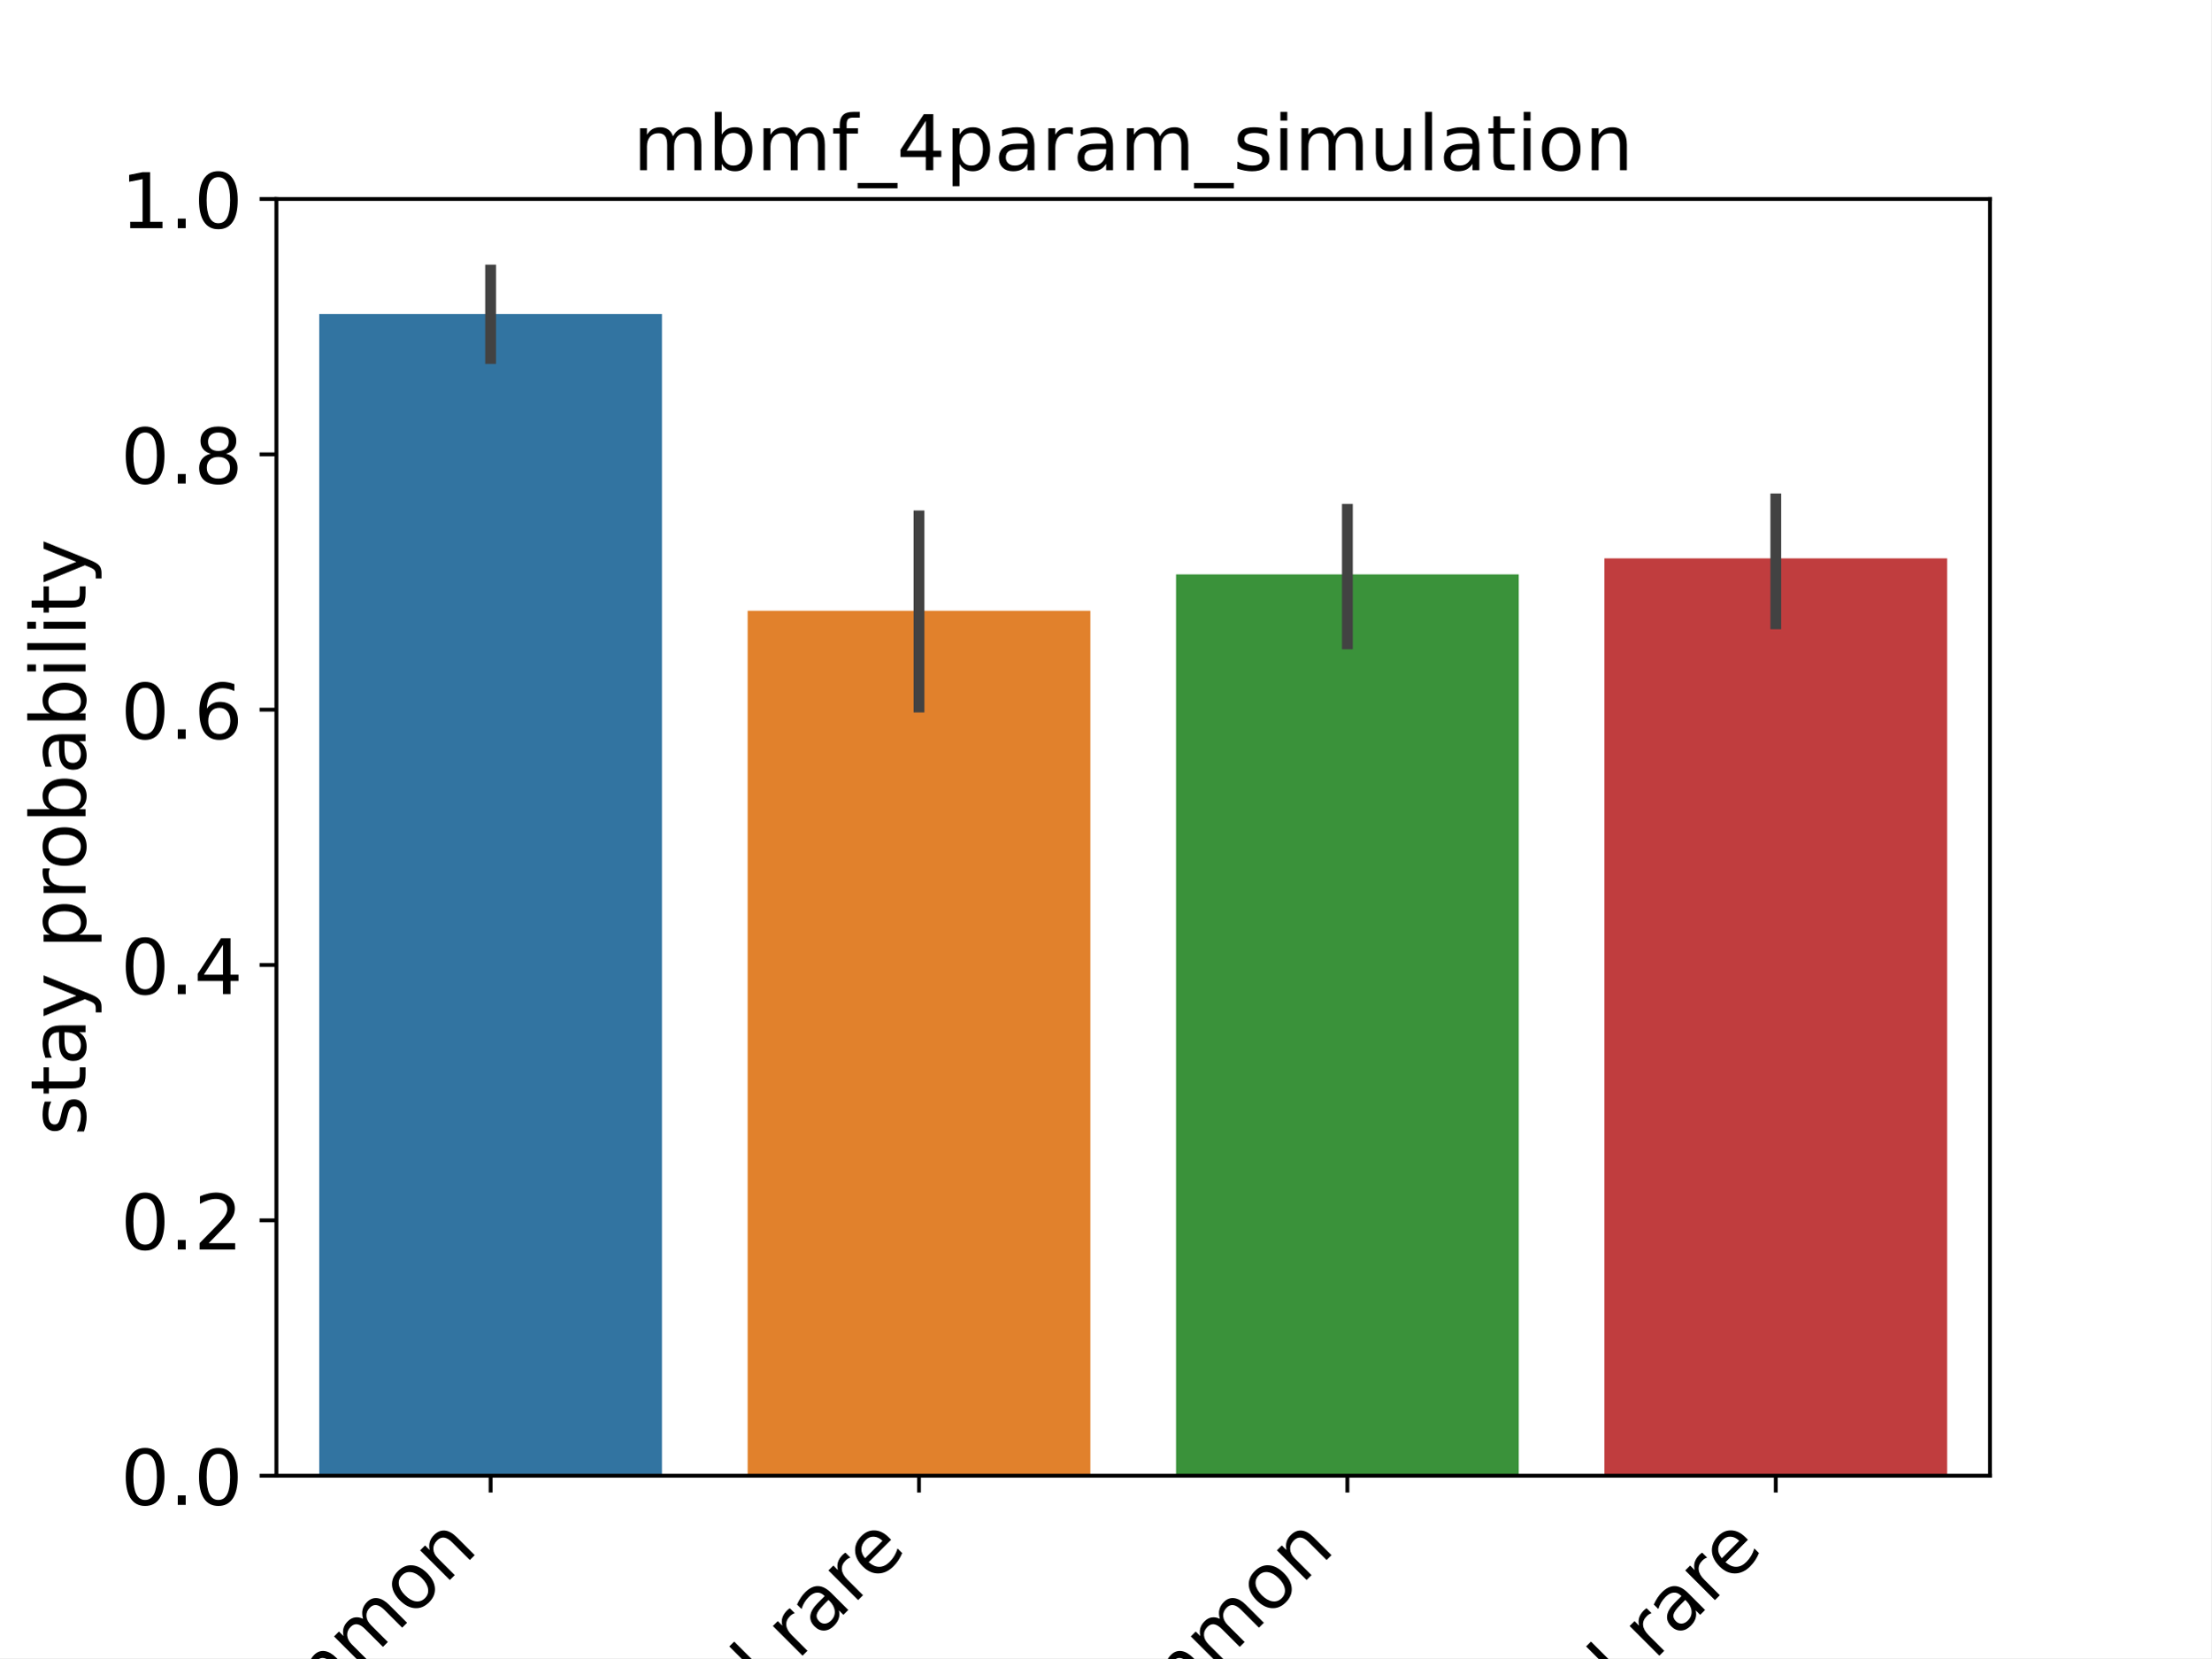
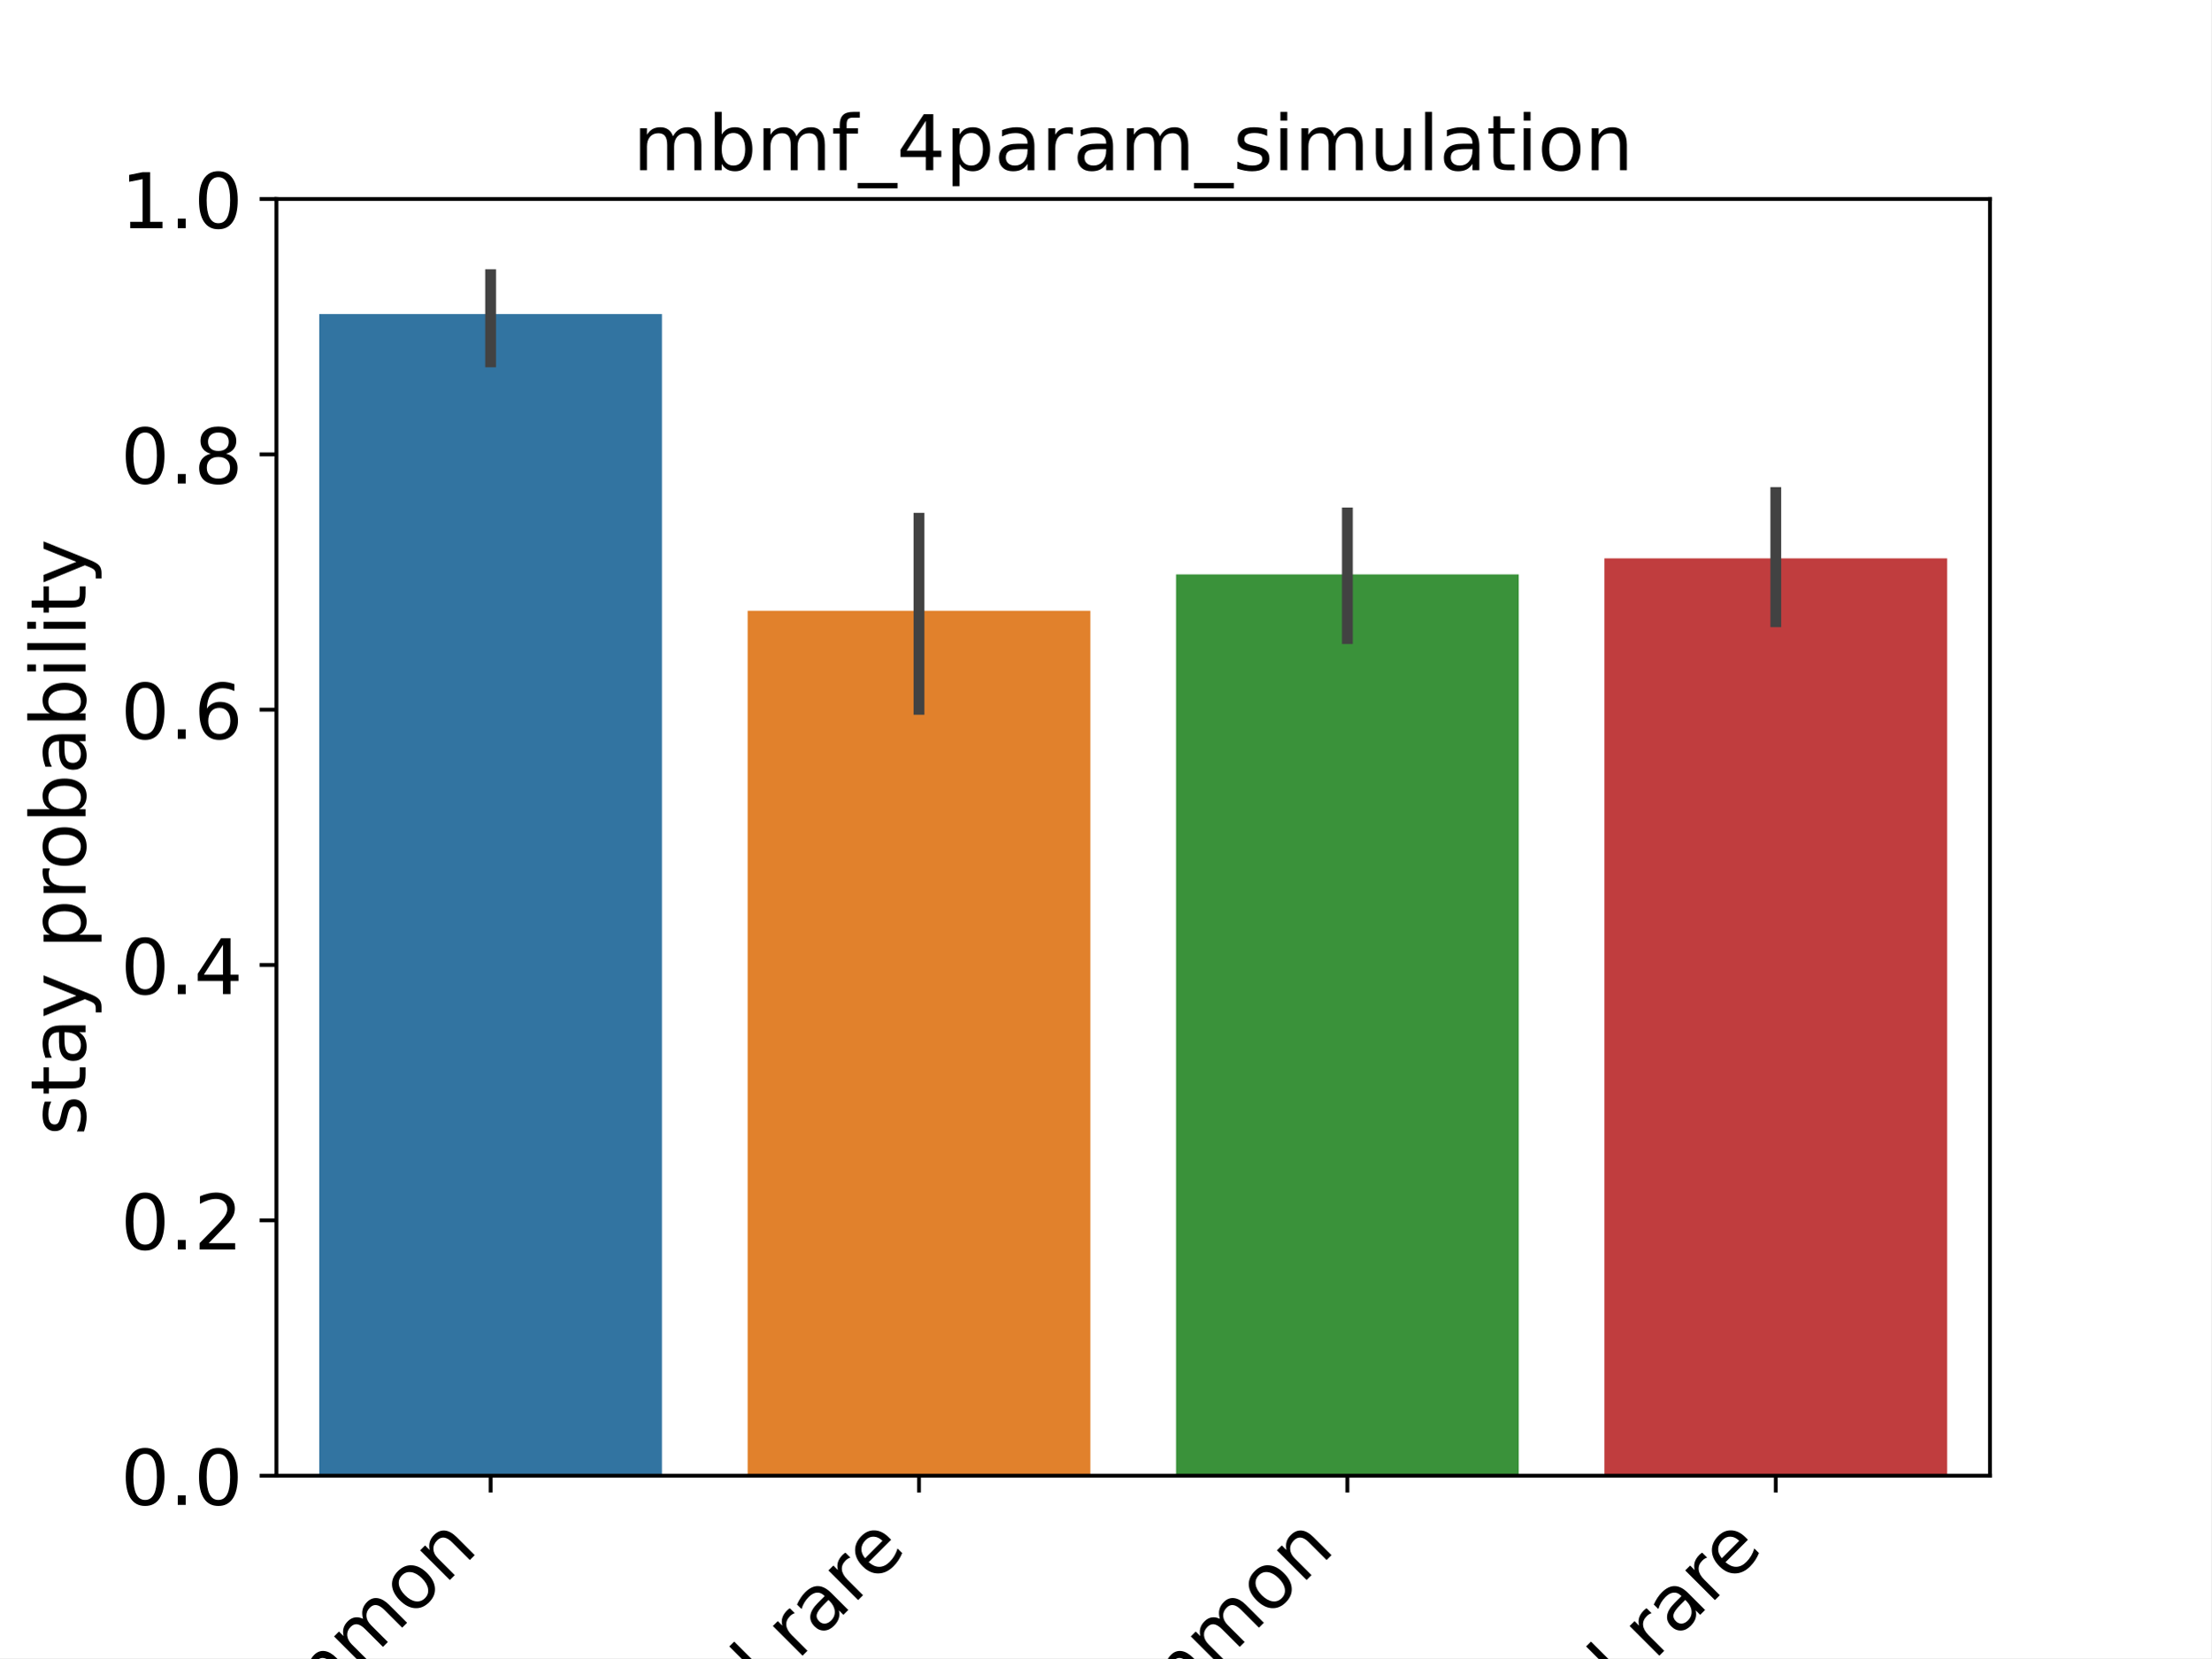
<svg xmlns="http://www.w3.org/2000/svg" xmlns:xlink="http://www.w3.org/1999/xlink" width="460.8pt" height="345.6pt" viewBox="0 0 460.8 345.6" version="1.1">
  <defs>
    <style type="text/css">*{stroke-linejoin: round; stroke-linecap: butt}</style>
  </defs>
  <g id="figure_1">
    <g id="patch_1">
      <path d="M 0 345.6  L 460.8 345.6  L 460.8 0  L 0 0  z " style="fill: #ffffff" />
    </g>
    <g id="axes_1">
      <g id="patch_2">
        <path d="M 57.6 307.584  L 414.72 307.584  L 414.72 41.472  L 57.6 41.472  z " style="fill: #ffffff" />
      </g>
      <g id="patch_3">
-         <path d="M 66.528 307.584  L 137.952 307.584  L 137.952 65.452  L 66.528 65.452  z " clip-path="url(#pa103ae6020)" style="fill: #3274a1" />
+         <path d="M 66.528 307.584  L 137.952 307.584  L 137.952 65.452  L 66.528 65.452  z " clip-path="url(#pe06380ac2a)" style="fill: #3274a1" />
      </g>
      <g id="patch_4">
-         <path d="M 155.808 307.584  L 227.232 307.584  L 227.232 127.298  L 155.808 127.298  z " clip-path="url(#pa103ae6020)" style="fill: #e1812c" />
+         <path d="M 155.808 307.584  L 227.232 307.584  L 227.232 127.298  L 155.808 127.298  z " clip-path="url(#pe06380ac2a)" style="fill: #e1812c" />
      </g>
      <g id="patch_5">
-         <path d="M 245.088 307.584  L 316.512 307.584  L 316.512 119.722  L 245.088 119.722  z " clip-path="url(#pa103ae6020)" style="fill: #3a923a" />
+         <path d="M 245.088 307.584  L 316.512 307.584  L 316.512 119.722  L 245.088 119.722  z " clip-path="url(#pe06380ac2a)" style="fill: #3a923a" />
      </g>
      <g id="patch_6">
-         <path d="M 334.368 307.584  L 405.792 307.584  L 405.792 116.382  L 334.368 116.382  z " clip-path="url(#pa103ae6020)" style="fill: #c03d3e" />
+         <path d="M 334.368 307.584  L 405.792 307.584  L 405.792 116.382  L 334.368 116.382  z " clip-path="url(#pe06380ac2a)" style="fill: #c03d3e" />
      </g>
      <g id="matplotlib.axis_1">
        <g id="xtick_1">
          <g id="line2d_1">
            <defs>
-               <path id="me3a9e83a86" d="M 0 0  L 0 3.5  " style="stroke: #000000; stroke-width: 0.8" />
+               <path id="m39610bb604" d="M 0 0  L 0 3.5  " style="stroke: #000000; stroke-width: 0.8" />
            </defs>
            <g>
-               <use xlink:href="#me3a9e83a86" x="102.24" y="307.584" style="stroke: #000000; stroke-width: 0.8" />
+               <use xlink:href="#m39610bb604" x="102.24" y="307.584" style="stroke: #000000; stroke-width: 0.8" />
            </g>
          </g>
          <g id="text_1">
            <g transform="translate(-6.307962 429.3757) rotate(-45) scale(0.16 -0.16)">
              <defs>
                <path id="DejaVuSans-72" d="M 2631 2963  Q 2534 3019 2420 3045  Q 2306 3072 2169 3072  Q 1681 3072 1420 2755  Q 1159 2438 1159 1844  L 1159 0  L 581 0  L 581 3500  L 1159 3500  L 1159 2956  Q 1341 3275 1631 3429  Q 1922 3584 2338 3584  Q 2397 3584 2469 3576  Q 2541 3569 2628 3553  L 2631 2963  z " transform="scale(0.015625)" />
                <path id="DejaVuSans-65" d="M 3597 1894  L 3597 1613  L 953 1613  Q 991 1019 1311 708  Q 1631 397 2203 397  Q 2534 397 2845 478  Q 3156 559 3463 722  L 3463 178  Q 3153 47 2828 -22  Q 2503 -91 2169 -91  Q 1331 -91 842 396  Q 353 884 353 1716  Q 353 2575 817 3079  Q 1281 3584 2069 3584  Q 2775 3584 3186 3129  Q 3597 2675 3597 1894  z M 3022 2063  Q 3016 2534 2758 2815  Q 2500 3097 2075 3097  Q 1594 3097 1305 2825  Q 1016 2553 972 2059  L 3022 2063  z " transform="scale(0.015625)" />
                <path id="DejaVuSans-77" d="M 269 3500  L 844 3500  L 1563 769  L 2278 3500  L 2956 3500  L 3675 769  L 4391 3500  L 4966 3500  L 4050 0  L 3372 0  L 2619 2869  L 1863 0  L 1184 0  L 269 3500  z " transform="scale(0.015625)" />
                <path id="DejaVuSans-61" d="M 2194 1759  Q 1497 1759 1228 1600  Q 959 1441 959 1056  Q 959 750 1161 570  Q 1363 391 1709 391  Q 2188 391 2477 730  Q 2766 1069 2766 1631  L 2766 1759  L 2194 1759  z M 3341 1997  L 3341 0  L 2766 0  L 2766 531  Q 2569 213 2275 61  Q 1981 -91 1556 -91  Q 1019 -91 701 211  Q 384 513 384 1019  Q 384 1609 779 1909  Q 1175 2209 1959 2209  L 2766 2209  L 2766 2266  Q 2766 2663 2505 2880  Q 2244 3097 1772 3097  Q 1472 3097 1187 3025  Q 903 2953 641 2809  L 641 3341  Q 956 3463 1253 3523  Q 1550 3584 1831 3584  Q 2591 3584 2966 3190  Q 3341 2797 3341 1997  z " transform="scale(0.015625)" />
                <path id="DejaVuSans-64" d="M 2906 2969  L 2906 4863  L 3481 4863  L 3481 0  L 2906 0  L 2906 525  Q 2725 213 2448 61  Q 2172 -91 1784 -91  Q 1150 -91 751 415  Q 353 922 353 1747  Q 353 2572 751 3078  Q 1150 3584 1784 3584  Q 2172 3584 2448 3432  Q 2725 3281 2906 2969  z M 947 1747  Q 947 1113 1208 752  Q 1469 391 1925 391  Q 2381 391 2643 752  Q 2906 1113 2906 1747  Q 2906 2381 2643 2742  Q 2381 3103 1925 3103  Q 1469 3103 1208 2742  Q 947 2381 947 1747  z " transform="scale(0.015625)" />
                <path id="DejaVuSans-20" transform="scale(0.015625)" />
                <path id="DejaVuSans-63" d="M 3122 3366  L 3122 2828  Q 2878 2963 2633 3030  Q 2388 3097 2138 3097  Q 1578 3097 1268 2742  Q 959 2388 959 1747  Q 959 1106 1268 751  Q 1578 397 2138 397  Q 2388 397 2633 464  Q 2878 531 3122 666  L 3122 134  Q 2881 22 2623 -34  Q 2366 -91 2075 -91  Q 1284 -91 818 406  Q 353 903 353 1747  Q 353 2603 823 3093  Q 1294 3584 2113 3584  Q 2378 3584 2631 3529  Q 2884 3475 3122 3366  z " transform="scale(0.015625)" />
                <path id="DejaVuSans-6f" d="M 1959 3097  Q 1497 3097 1228 2736  Q 959 2375 959 1747  Q 959 1119 1226 758  Q 1494 397 1959 397  Q 2419 397 2687 759  Q 2956 1122 2956 1747  Q 2956 2369 2687 2733  Q 2419 3097 1959 3097  z M 1959 3584  Q 2709 3584 3137 3096  Q 3566 2609 3566 1747  Q 3566 888 3137 398  Q 2709 -91 1959 -91  Q 1206 -91 779 398  Q 353 888 353 1747  Q 353 2609 779 3096  Q 1206 3584 1959 3584  z " transform="scale(0.015625)" />
                <path id="DejaVuSans-6d" d="M 3328 2828  Q 3544 3216 3844 3400  Q 4144 3584 4550 3584  Q 5097 3584 5394 3201  Q 5691 2819 5691 2113  L 5691 0  L 5113 0  L 5113 2094  Q 5113 2597 4934 2840  Q 4756 3084 4391 3084  Q 3944 3084 3684 2787  Q 3425 2491 3425 1978  L 3425 0  L 2847 0  L 2847 2094  Q 2847 2600 2669 2842  Q 2491 3084 2119 3084  Q 1678 3084 1418 2786  Q 1159 2488 1159 1978  L 1159 0  L 581 0  L 581 3500  L 1159 3500  L 1159 2956  Q 1356 3278 1631 3431  Q 1906 3584 2284 3584  Q 2666 3584 2933 3390  Q 3200 3197 3328 2828  z " transform="scale(0.015625)" />
                <path id="DejaVuSans-6e" d="M 3513 2113  L 3513 0  L 2938 0  L 2938 2094  Q 2938 2591 2744 2837  Q 2550 3084 2163 3084  Q 1697 3084 1428 2787  Q 1159 2491 1159 1978  L 1159 0  L 581 0  L 581 3500  L 1159 3500  L 1159 2956  Q 1366 3272 1645 3428  Q 1925 3584 2291 3584  Q 2894 3584 3203 3211  Q 3513 2838 3513 2113  z " transform="scale(0.015625)" />
              </defs>
              <use xlink:href="#DejaVuSans-72" />
              <use xlink:href="#DejaVuSans-65" x="38.863" />
              <use xlink:href="#DejaVuSans-77" x="100.387" />
              <use xlink:href="#DejaVuSans-61" x="182.174" />
              <use xlink:href="#DejaVuSans-72" x="243.453" />
              <use xlink:href="#DejaVuSans-64" x="282.816" />
              <use xlink:href="#DejaVuSans-65" x="346.293" />
              <use xlink:href="#DejaVuSans-64" x="407.816" />
              <use xlink:href="#DejaVuSans-20" x="471.293" />
              <use xlink:href="#DejaVuSans-63" x="503.08" />
              <use xlink:href="#DejaVuSans-6f" x="558.061" />
              <use xlink:href="#DejaVuSans-6d" x="619.242" />
              <use xlink:href="#DejaVuSans-6d" x="716.654" />
              <use xlink:href="#DejaVuSans-6f" x="814.066" />
              <use xlink:href="#DejaVuSans-6e" x="875.248" />
            </g>
          </g>
        </g>
        <g id="xtick_2">
          <g id="line2d_2">
            <g>
-               <use xlink:href="#me3a9e83a86" x="191.52" y="307.584" style="stroke: #000000; stroke-width: 0.8" />
+               <use xlink:href="#m39610bb604" x="191.52" y="307.584" style="stroke: #000000; stroke-width: 0.8" />
            </g>
          </g>
          <g id="text_2">
            <g transform="translate(109.3065 403.0413) rotate(-45) scale(0.16 -0.16)">
              <use xlink:href="#DejaVuSans-72" />
              <use xlink:href="#DejaVuSans-65" x="38.863" />
              <use xlink:href="#DejaVuSans-77" x="100.387" />
              <use xlink:href="#DejaVuSans-61" x="182.174" />
              <use xlink:href="#DejaVuSans-72" x="243.453" />
              <use xlink:href="#DejaVuSans-64" x="282.816" />
              <use xlink:href="#DejaVuSans-65" x="346.293" />
              <use xlink:href="#DejaVuSans-64" x="407.816" />
              <use xlink:href="#DejaVuSans-20" x="471.293" />
              <use xlink:href="#DejaVuSans-72" x="503.08" />
              <use xlink:href="#DejaVuSans-61" x="544.193" />
              <use xlink:href="#DejaVuSans-72" x="605.473" />
              <use xlink:href="#DejaVuSans-65" x="644.336" />
            </g>
          </g>
        </g>
        <g id="xtick_3">
          <g id="line2d_3">
            <g>
-               <use xlink:href="#me3a9e83a86" x="280.8" y="307.584" style="stroke: #000000; stroke-width: 0.8" />
+               <use xlink:href="#m39610bb604" x="280.8" y="307.584" style="stroke: #000000; stroke-width: 0.8" />
            </g>
          </g>
          <g id="text_3">
            <g transform="translate(157.9119 443.7158) rotate(-45) scale(0.16 -0.16)">
              <defs>
                <path id="DejaVuSans-75" d="M 544 1381  L 544 3500  L 1119 3500  L 1119 1403  Q 1119 906 1312 657  Q 1506 409 1894 409  Q 2359 409 2629 706  Q 2900 1003 2900 1516  L 2900 3500  L 3475 3500  L 3475 0  L 2900 0  L 2900 538  Q 2691 219 2414 64  Q 2138 -91 1772 -91  Q 1169 -91 856 284  Q 544 659 544 1381  z M 1991 3584  L 1991 3584  z " transform="scale(0.015625)" />
              </defs>
              <use xlink:href="#DejaVuSans-75" />
              <use xlink:href="#DejaVuSans-6e" x="63.379" />
              <use xlink:href="#DejaVuSans-72" x="126.758" />
              <use xlink:href="#DejaVuSans-65" x="165.621" />
              <use xlink:href="#DejaVuSans-77" x="227.145" />
              <use xlink:href="#DejaVuSans-61" x="308.932" />
              <use xlink:href="#DejaVuSans-72" x="370.211" />
              <use xlink:href="#DejaVuSans-64" x="409.574" />
              <use xlink:href="#DejaVuSans-65" x="473.051" />
              <use xlink:href="#DejaVuSans-64" x="534.574" />
              <use xlink:href="#DejaVuSans-20" x="598.051" />
              <use xlink:href="#DejaVuSans-63" x="629.838" />
              <use xlink:href="#DejaVuSans-6f" x="684.818" />
              <use xlink:href="#DejaVuSans-6d" x="746" />
              <use xlink:href="#DejaVuSans-6d" x="843.412" />
              <use xlink:href="#DejaVuSans-6f" x="940.824" />
              <use xlink:href="#DejaVuSans-6e" x="1002.006" />
            </g>
          </g>
        </g>
        <g id="xtick_4">
          <g id="line2d_4">
            <g>
-               <use xlink:href="#me3a9e83a86" x="370.08" y="307.584" style="stroke: #000000; stroke-width: 0.8" />
+               <use xlink:href="#m39610bb604" x="370.08" y="307.584" style="stroke: #000000; stroke-width: 0.8" />
            </g>
          </g>
          <g id="text_4">
            <g transform="translate(273.5263 417.3814) rotate(-45) scale(0.16 -0.16)">
              <use xlink:href="#DejaVuSans-75" />
              <use xlink:href="#DejaVuSans-6e" x="63.379" />
              <use xlink:href="#DejaVuSans-72" x="126.758" />
              <use xlink:href="#DejaVuSans-65" x="165.621" />
              <use xlink:href="#DejaVuSans-77" x="227.145" />
              <use xlink:href="#DejaVuSans-61" x="308.932" />
              <use xlink:href="#DejaVuSans-72" x="370.211" />
              <use xlink:href="#DejaVuSans-64" x="409.574" />
              <use xlink:href="#DejaVuSans-65" x="473.051" />
              <use xlink:href="#DejaVuSans-64" x="534.574" />
              <use xlink:href="#DejaVuSans-20" x="598.051" />
              <use xlink:href="#DejaVuSans-72" x="629.838" />
              <use xlink:href="#DejaVuSans-61" x="670.951" />
              <use xlink:href="#DejaVuSans-72" x="732.23" />
              <use xlink:href="#DejaVuSans-65" x="771.094" />
            </g>
          </g>
        </g>
      </g>
      <g id="matplotlib.axis_2">
        <g id="ytick_1">
          <g id="line2d_5">
            <defs>
-               <path id="mf0bbed23bd" d="M 0 0  L -3.5 0  " style="stroke: #000000; stroke-width: 0.8" />
+               <path id="ma75f639d47" d="M 0 0  L -3.5 0  " style="stroke: #000000; stroke-width: 0.8" />
            </defs>
            <g>
-               <use xlink:href="#mf0bbed23bd" x="57.6" y="307.584" style="stroke: #000000; stroke-width: 0.8" />
+               <use xlink:href="#ma75f639d47" x="57.6" y="307.584" style="stroke: #000000; stroke-width: 0.8" />
            </g>
          </g>
          <g id="text_5">
            <g transform="translate(25.155 313.6628) scale(0.16 -0.16)">
              <defs>
                <path id="DejaVuSans-30" d="M 2034 4250  Q 1547 4250 1301 3770  Q 1056 3291 1056 2328  Q 1056 1369 1301 889  Q 1547 409 2034 409  Q 2525 409 2770 889  Q 3016 1369 3016 2328  Q 3016 3291 2770 3770  Q 2525 4250 2034 4250  z M 2034 4750  Q 2819 4750 3233 4129  Q 3647 3509 3647 2328  Q 3647 1150 3233 529  Q 2819 -91 2034 -91  Q 1250 -91 836 529  Q 422 1150 422 2328  Q 422 3509 836 4129  Q 1250 4750 2034 4750  z " transform="scale(0.015625)" />
                <path id="DejaVuSans-2e" d="M 684 794  L 1344 794  L 1344 0  L 684 0  L 684 794  z " transform="scale(0.015625)" />
              </defs>
              <use xlink:href="#DejaVuSans-30" />
              <use xlink:href="#DejaVuSans-2e" x="63.623" />
              <use xlink:href="#DejaVuSans-30" x="95.41" />
            </g>
          </g>
        </g>
        <g id="ytick_2">
          <g id="line2d_6">
            <g>
-               <use xlink:href="#mf0bbed23bd" x="57.6" y="254.362" style="stroke: #000000; stroke-width: 0.8" />
+               <use xlink:href="#ma75f639d47" x="57.6" y="254.362" style="stroke: #000000; stroke-width: 0.8" />
            </g>
          </g>
          <g id="text_6">
            <g transform="translate(25.155 260.4403) scale(0.16 -0.16)">
              <defs>
                <path id="DejaVuSans-32" d="M 1228 531  L 3431 531  L 3431 0  L 469 0  L 469 531  Q 828 903 1448 1529  Q 2069 2156 2228 2338  Q 2531 2678 2651 2914  Q 2772 3150 2772 3378  Q 2772 3750 2511 3984  Q 2250 4219 1831 4219  Q 1534 4219 1204 4116  Q 875 4013 500 3803  L 500 4441  Q 881 4594 1212 4672  Q 1544 4750 1819 4750  Q 2544 4750 2975 4387  Q 3406 4025 3406 3419  Q 3406 3131 3298 2873  Q 3191 2616 2906 2266  Q 2828 2175 2409 1742  Q 1991 1309 1228 531  z " transform="scale(0.015625)" />
              </defs>
              <use xlink:href="#DejaVuSans-30" />
              <use xlink:href="#DejaVuSans-2e" x="63.623" />
              <use xlink:href="#DejaVuSans-32" x="95.41" />
            </g>
          </g>
        </g>
        <g id="ytick_3">
          <g id="line2d_7">
            <g>
-               <use xlink:href="#mf0bbed23bd" x="57.6" y="201.139" style="stroke: #000000; stroke-width: 0.8" />
+               <use xlink:href="#ma75f639d47" x="57.6" y="201.139" style="stroke: #000000; stroke-width: 0.8" />
            </g>
          </g>
          <g id="text_7">
            <g transform="translate(25.155 207.2179) scale(0.16 -0.16)">
              <defs>
                <path id="DejaVuSans-34" d="M 2419 4116  L 825 1625  L 2419 1625  L 2419 4116  z M 2253 4666  L 3047 4666  L 3047 1625  L 3713 1625  L 3713 1100  L 3047 1100  L 3047 0  L 2419 0  L 2419 1100  L 313 1100  L 313 1709  L 2253 4666  z " transform="scale(0.015625)" />
              </defs>
              <use xlink:href="#DejaVuSans-30" />
              <use xlink:href="#DejaVuSans-2e" x="63.623" />
              <use xlink:href="#DejaVuSans-34" x="95.41" />
            </g>
          </g>
        </g>
        <g id="ytick_4">
          <g id="line2d_8">
            <g>
-               <use xlink:href="#mf0bbed23bd" x="57.6" y="147.917" style="stroke: #000000; stroke-width: 0.8" />
+               <use xlink:href="#ma75f639d47" x="57.6" y="147.917" style="stroke: #000000; stroke-width: 0.8" />
            </g>
          </g>
          <g id="text_8">
            <g transform="translate(25.155 153.9955) scale(0.16 -0.16)">
              <defs>
                <path id="DejaVuSans-36" d="M 2113 2584  Q 1688 2584 1439 2293  Q 1191 2003 1191 1497  Q 1191 994 1439 701  Q 1688 409 2113 409  Q 2538 409 2786 701  Q 3034 994 3034 1497  Q 3034 2003 2786 2293  Q 2538 2584 2113 2584  z M 3366 4563  L 3366 3988  Q 3128 4100 2886 4159  Q 2644 4219 2406 4219  Q 1781 4219 1451 3797  Q 1122 3375 1075 2522  Q 1259 2794 1537 2939  Q 1816 3084 2150 3084  Q 2853 3084 3261 2657  Q 3669 2231 3669 1497  Q 3669 778 3244 343  Q 2819 -91 2113 -91  Q 1303 -91 875 529  Q 447 1150 447 2328  Q 447 3434 972 4092  Q 1497 4750 2381 4750  Q 2619 4750 2861 4703  Q 3103 4656 3366 4563  z " transform="scale(0.015625)" />
              </defs>
              <use xlink:href="#DejaVuSans-30" />
              <use xlink:href="#DejaVuSans-2e" x="63.623" />
              <use xlink:href="#DejaVuSans-36" x="95.41" />
            </g>
          </g>
        </g>
        <g id="ytick_5">
          <g id="line2d_9">
            <g>
-               <use xlink:href="#mf0bbed23bd" x="57.6" y="94.694" style="stroke: #000000; stroke-width: 0.8" />
+               <use xlink:href="#ma75f639d47" x="57.6" y="94.694" style="stroke: #000000; stroke-width: 0.8" />
            </g>
          </g>
          <g id="text_9">
            <g transform="translate(25.155 100.7731) scale(0.16 -0.16)">
              <defs>
                <path id="DejaVuSans-38" d="M 2034 2216  Q 1584 2216 1326 1975  Q 1069 1734 1069 1313  Q 1069 891 1326 650  Q 1584 409 2034 409  Q 2484 409 2743 651  Q 3003 894 3003 1313  Q 3003 1734 2745 1975  Q 2488 2216 2034 2216  z M 1403 2484  Q 997 2584 770 2862  Q 544 3141 544 3541  Q 544 4100 942 4425  Q 1341 4750 2034 4750  Q 2731 4750 3128 4425  Q 3525 4100 3525 3541  Q 3525 3141 3298 2862  Q 3072 2584 2669 2484  Q 3125 2378 3379 2068  Q 3634 1759 3634 1313  Q 3634 634 3220 271  Q 2806 -91 2034 -91  Q 1263 -91 848 271  Q 434 634 434 1313  Q 434 1759 690 2068  Q 947 2378 1403 2484  z M 1172 3481  Q 1172 3119 1398 2916  Q 1625 2713 2034 2713  Q 2441 2713 2670 2916  Q 2900 3119 2900 3481  Q 2900 3844 2670 4047  Q 2441 4250 2034 4250  Q 1625 4250 1398 4047  Q 1172 3844 1172 3481  z " transform="scale(0.015625)" />
              </defs>
              <use xlink:href="#DejaVuSans-30" />
              <use xlink:href="#DejaVuSans-2e" x="63.623" />
              <use xlink:href="#DejaVuSans-38" x="95.41" />
            </g>
          </g>
        </g>
        <g id="ytick_6">
          <g id="line2d_10">
            <g>
-               <use xlink:href="#mf0bbed23bd" x="57.6" y="41.472" style="stroke: #000000; stroke-width: 0.8" />
+               <use xlink:href="#ma75f639d47" x="57.6" y="41.472" style="stroke: #000000; stroke-width: 0.8" />
            </g>
          </g>
          <g id="text_10">
            <g transform="translate(25.155 47.55075) scale(0.16 -0.16)">
              <defs>
                <path id="DejaVuSans-31" d="M 794 531  L 1825 531  L 1825 4091  L 703 3866  L 703 4441  L 1819 4666  L 2450 4666  L 2450 531  L 3481 531  L 3481 0  L 794 0  L 794 531  z " transform="scale(0.015625)" />
              </defs>
              <use xlink:href="#DejaVuSans-31" />
              <use xlink:href="#DejaVuSans-2e" x="63.623" />
              <use xlink:href="#DejaVuSans-30" x="95.41" />
            </g>
          </g>
        </g>
        <g id="text_11">
          <g transform="translate(17.8275 236.693) rotate(-90) scale(0.16 -0.16)">
            <defs>
              <path id="DejaVuSans-73" d="M 2834 3397  L 2834 2853  Q 2591 2978 2328 3040  Q 2066 3103 1784 3103  Q 1356 3103 1142 2972  Q 928 2841 928 2578  Q 928 2378 1081 2264  Q 1234 2150 1697 2047  L 1894 2003  Q 2506 1872 2764 1633  Q 3022 1394 3022 966  Q 3022 478 2636 193  Q 2250 -91 1575 -91  Q 1294 -91 989 -36  Q 684 19 347 128  L 347 722  Q 666 556 975 473  Q 1284 391 1588 391  Q 1994 391 2212 530  Q 2431 669 2431 922  Q 2431 1156 2273 1281  Q 2116 1406 1581 1522  L 1381 1569  Q 847 1681 609 1914  Q 372 2147 372 2553  Q 372 3047 722 3315  Q 1072 3584 1716 3584  Q 2034 3584 2315 3537  Q 2597 3491 2834 3397  z " transform="scale(0.015625)" />
              <path id="DejaVuSans-74" d="M 1172 4494  L 1172 3500  L 2356 3500  L 2356 3053  L 1172 3053  L 1172 1153  Q 1172 725 1289 603  Q 1406 481 1766 481  L 2356 481  L 2356 0  L 1766 0  Q 1100 0 847 248  Q 594 497 594 1153  L 594 3053  L 172 3053  L 172 3500  L 594 3500  L 594 4494  L 1172 4494  z " transform="scale(0.015625)" />
              <path id="DejaVuSans-79" d="M 2059 -325  Q 1816 -950 1584 -1140  Q 1353 -1331 966 -1331  L 506 -1331  L 506 -850  L 844 -850  Q 1081 -850 1212 -737  Q 1344 -625 1503 -206  L 1606 56  L 191 3500  L 800 3500  L 1894 763  L 2988 3500  L 3597 3500  L 2059 -325  z " transform="scale(0.015625)" />
              <path id="DejaVuSans-70" d="M 1159 525  L 1159 -1331  L 581 -1331  L 581 3500  L 1159 3500  L 1159 2969  Q 1341 3281 1617 3432  Q 1894 3584 2278 3584  Q 2916 3584 3314 3078  Q 3713 2572 3713 1747  Q 3713 922 3314 415  Q 2916 -91 2278 -91  Q 1894 -91 1617 61  Q 1341 213 1159 525  z M 3116 1747  Q 3116 2381 2855 2742  Q 2594 3103 2138 3103  Q 1681 3103 1420 2742  Q 1159 2381 1159 1747  Q 1159 1113 1420 752  Q 1681 391 2138 391  Q 2594 391 2855 752  Q 3116 1113 3116 1747  z " transform="scale(0.015625)" />
              <path id="DejaVuSans-62" d="M 3116 1747  Q 3116 2381 2855 2742  Q 2594 3103 2138 3103  Q 1681 3103 1420 2742  Q 1159 2381 1159 1747  Q 1159 1113 1420 752  Q 1681 391 2138 391  Q 2594 391 2855 752  Q 3116 1113 3116 1747  z M 1159 2969  Q 1341 3281 1617 3432  Q 1894 3584 2278 3584  Q 2916 3584 3314 3078  Q 3713 2572 3713 1747  Q 3713 922 3314 415  Q 2916 -91 2278 -91  Q 1894 -91 1617 61  Q 1341 213 1159 525  L 1159 0  L 581 0  L 581 4863  L 1159 4863  L 1159 2969  z " transform="scale(0.015625)" />
              <path id="DejaVuSans-69" d="M 603 3500  L 1178 3500  L 1178 0  L 603 0  L 603 3500  z M 603 4863  L 1178 4863  L 1178 4134  L 603 4134  L 603 4863  z " transform="scale(0.015625)" />
              <path id="DejaVuSans-6c" d="M 603 4863  L 1178 4863  L 1178 0  L 603 0  L 603 4863  z " transform="scale(0.015625)" />
            </defs>
            <use xlink:href="#DejaVuSans-73" />
            <use xlink:href="#DejaVuSans-74" x="52.1" />
            <use xlink:href="#DejaVuSans-61" x="91.309" />
            <use xlink:href="#DejaVuSans-79" x="152.588" />
            <use xlink:href="#DejaVuSans-20" x="211.768" />
            <use xlink:href="#DejaVuSans-70" x="243.555" />
            <use xlink:href="#DejaVuSans-72" x="307.031" />
            <use xlink:href="#DejaVuSans-6f" x="345.895" />
            <use xlink:href="#DejaVuSans-62" x="407.076" />
            <use xlink:href="#DejaVuSans-61" x="470.553" />
            <use xlink:href="#DejaVuSans-62" x="531.832" />
            <use xlink:href="#DejaVuSans-69" x="595.309" />
            <use xlink:href="#DejaVuSans-6c" x="623.092" />
            <use xlink:href="#DejaVuSans-69" x="650.875" />
            <use xlink:href="#DejaVuSans-74" x="678.658" />
            <use xlink:href="#DejaVuSans-79" x="717.867" />
          </g>
        </g>
      </g>
      <g id="line2d_11">
-         <path d="M 102.24 74.716  L 102.24 56.292  " clip-path="url(#pa103ae6020)" style="fill: none; stroke: #424242; stroke-width: 2.25; stroke-linecap: square" />
+         <path d="M 102.24 75.433  L 102.24 57.247  " clip-path="url(#pe06380ac2a)" style="fill: none; stroke: #424242; stroke-width: 2.25; stroke-linecap: square" />
      </g>
      <g id="line2d_12">
-         <path d="M 191.52 147.373  L 191.52 107.524  " clip-path="url(#pa103ae6020)" style="fill: none; stroke: #424242; stroke-width: 2.25; stroke-linecap: square" />
+         <path d="M 191.52 147.852  L 191.52 108.015  " clip-path="url(#pe06380ac2a)" style="fill: none; stroke: #424242; stroke-width: 2.25; stroke-linecap: square" />
      </g>
      <g id="line2d_13">
-         <path d="M 280.8 134.202  L 280.8 106.155  " clip-path="url(#pa103ae6020)" style="fill: none; stroke: #424242; stroke-width: 2.25; stroke-linecap: square" />
+         <path d="M 280.8 133.11  L 280.8 106.915  " clip-path="url(#pe06380ac2a)" style="fill: none; stroke: #424242; stroke-width: 2.25; stroke-linecap: square" />
      </g>
      <g id="line2d_14">
-         <path d="M 370.08 130.022  L 370.08 103.989  " clip-path="url(#pa103ae6020)" style="fill: none; stroke: #424242; stroke-width: 2.25; stroke-linecap: square" />
+         <path d="M 370.08 129.589  L 370.08 102.651  " clip-path="url(#pe06380ac2a)" style="fill: none; stroke: #424242; stroke-width: 2.25; stroke-linecap: square" />
      </g>
      <g id="patch_7">
        <path d="M 57.6 307.584  L 57.6 41.472  " style="fill: none; stroke: #000000; stroke-width: 0.8; stroke-linejoin: miter; stroke-linecap: square" />
      </g>
      <g id="patch_8">
        <path d="M 414.72 307.584  L 414.72 41.472  " style="fill: none; stroke: #000000; stroke-width: 0.8; stroke-linejoin: miter; stroke-linecap: square" />
      </g>
      <g id="patch_9">
        <path d="M 57.6 307.584  L 414.72 307.584  " style="fill: none; stroke: #000000; stroke-width: 0.8; stroke-linejoin: miter; stroke-linecap: square" />
      </g>
      <g id="patch_10">
        <path d="M 57.6 41.472  L 414.72 41.472  " style="fill: none; stroke: #000000; stroke-width: 0.8; stroke-linejoin: miter; stroke-linecap: square" />
      </g>
      <g id="text_12">
        <g transform="translate(131.9238 35.472) scale(0.16 -0.16)">
          <defs>
            <path id="DejaVuSans-66" d="M 2375 4863  L 2375 4384  L 1825 4384  Q 1516 4384 1395 4259  Q 1275 4134 1275 3809  L 1275 3500  L 2222 3500  L 2222 3053  L 1275 3053  L 1275 0  L 697 0  L 697 3053  L 147 3053  L 147 3500  L 697 3500  L 697 3744  Q 697 4328 969 4595  Q 1241 4863 1831 4863  L 2375 4863  z " transform="scale(0.015625)" />
            <path id="DejaVuSans-5f" d="M 3263 -1063  L 3263 -1509  L -63 -1509  L -63 -1063  L 3263 -1063  z " transform="scale(0.015625)" />
          </defs>
          <use xlink:href="#DejaVuSans-6d" />
          <use xlink:href="#DejaVuSans-62" x="97.412" />
          <use xlink:href="#DejaVuSans-6d" x="160.889" />
          <use xlink:href="#DejaVuSans-66" x="258.301" />
          <use xlink:href="#DejaVuSans-5f" x="293.506" />
          <use xlink:href="#DejaVuSans-34" x="343.506" />
          <use xlink:href="#DejaVuSans-70" x="407.129" />
          <use xlink:href="#DejaVuSans-61" x="470.605" />
          <use xlink:href="#DejaVuSans-72" x="531.885" />
          <use xlink:href="#DejaVuSans-61" x="572.998" />
          <use xlink:href="#DejaVuSans-6d" x="634.277" />
          <use xlink:href="#DejaVuSans-5f" x="731.689" />
          <use xlink:href="#DejaVuSans-73" x="781.689" />
          <use xlink:href="#DejaVuSans-69" x="833.789" />
          <use xlink:href="#DejaVuSans-6d" x="861.572" />
          <use xlink:href="#DejaVuSans-75" x="958.984" />
          <use xlink:href="#DejaVuSans-6c" x="1022.363" />
          <use xlink:href="#DejaVuSans-61" x="1050.146" />
          <use xlink:href="#DejaVuSans-74" x="1111.426" />
          <use xlink:href="#DejaVuSans-69" x="1150.635" />
          <use xlink:href="#DejaVuSans-6f" x="1178.418" />
          <use xlink:href="#DejaVuSans-6e" x="1239.6" />
        </g>
      </g>
    </g>
  </g>
  <defs>
-     <clipPath id="pa103ae6020">
+     <clipPath id="pe06380ac2a">
      <rect x="57.6" y="41.472" width="357.12" height="266.112" />
    </clipPath>
  </defs>
</svg>
